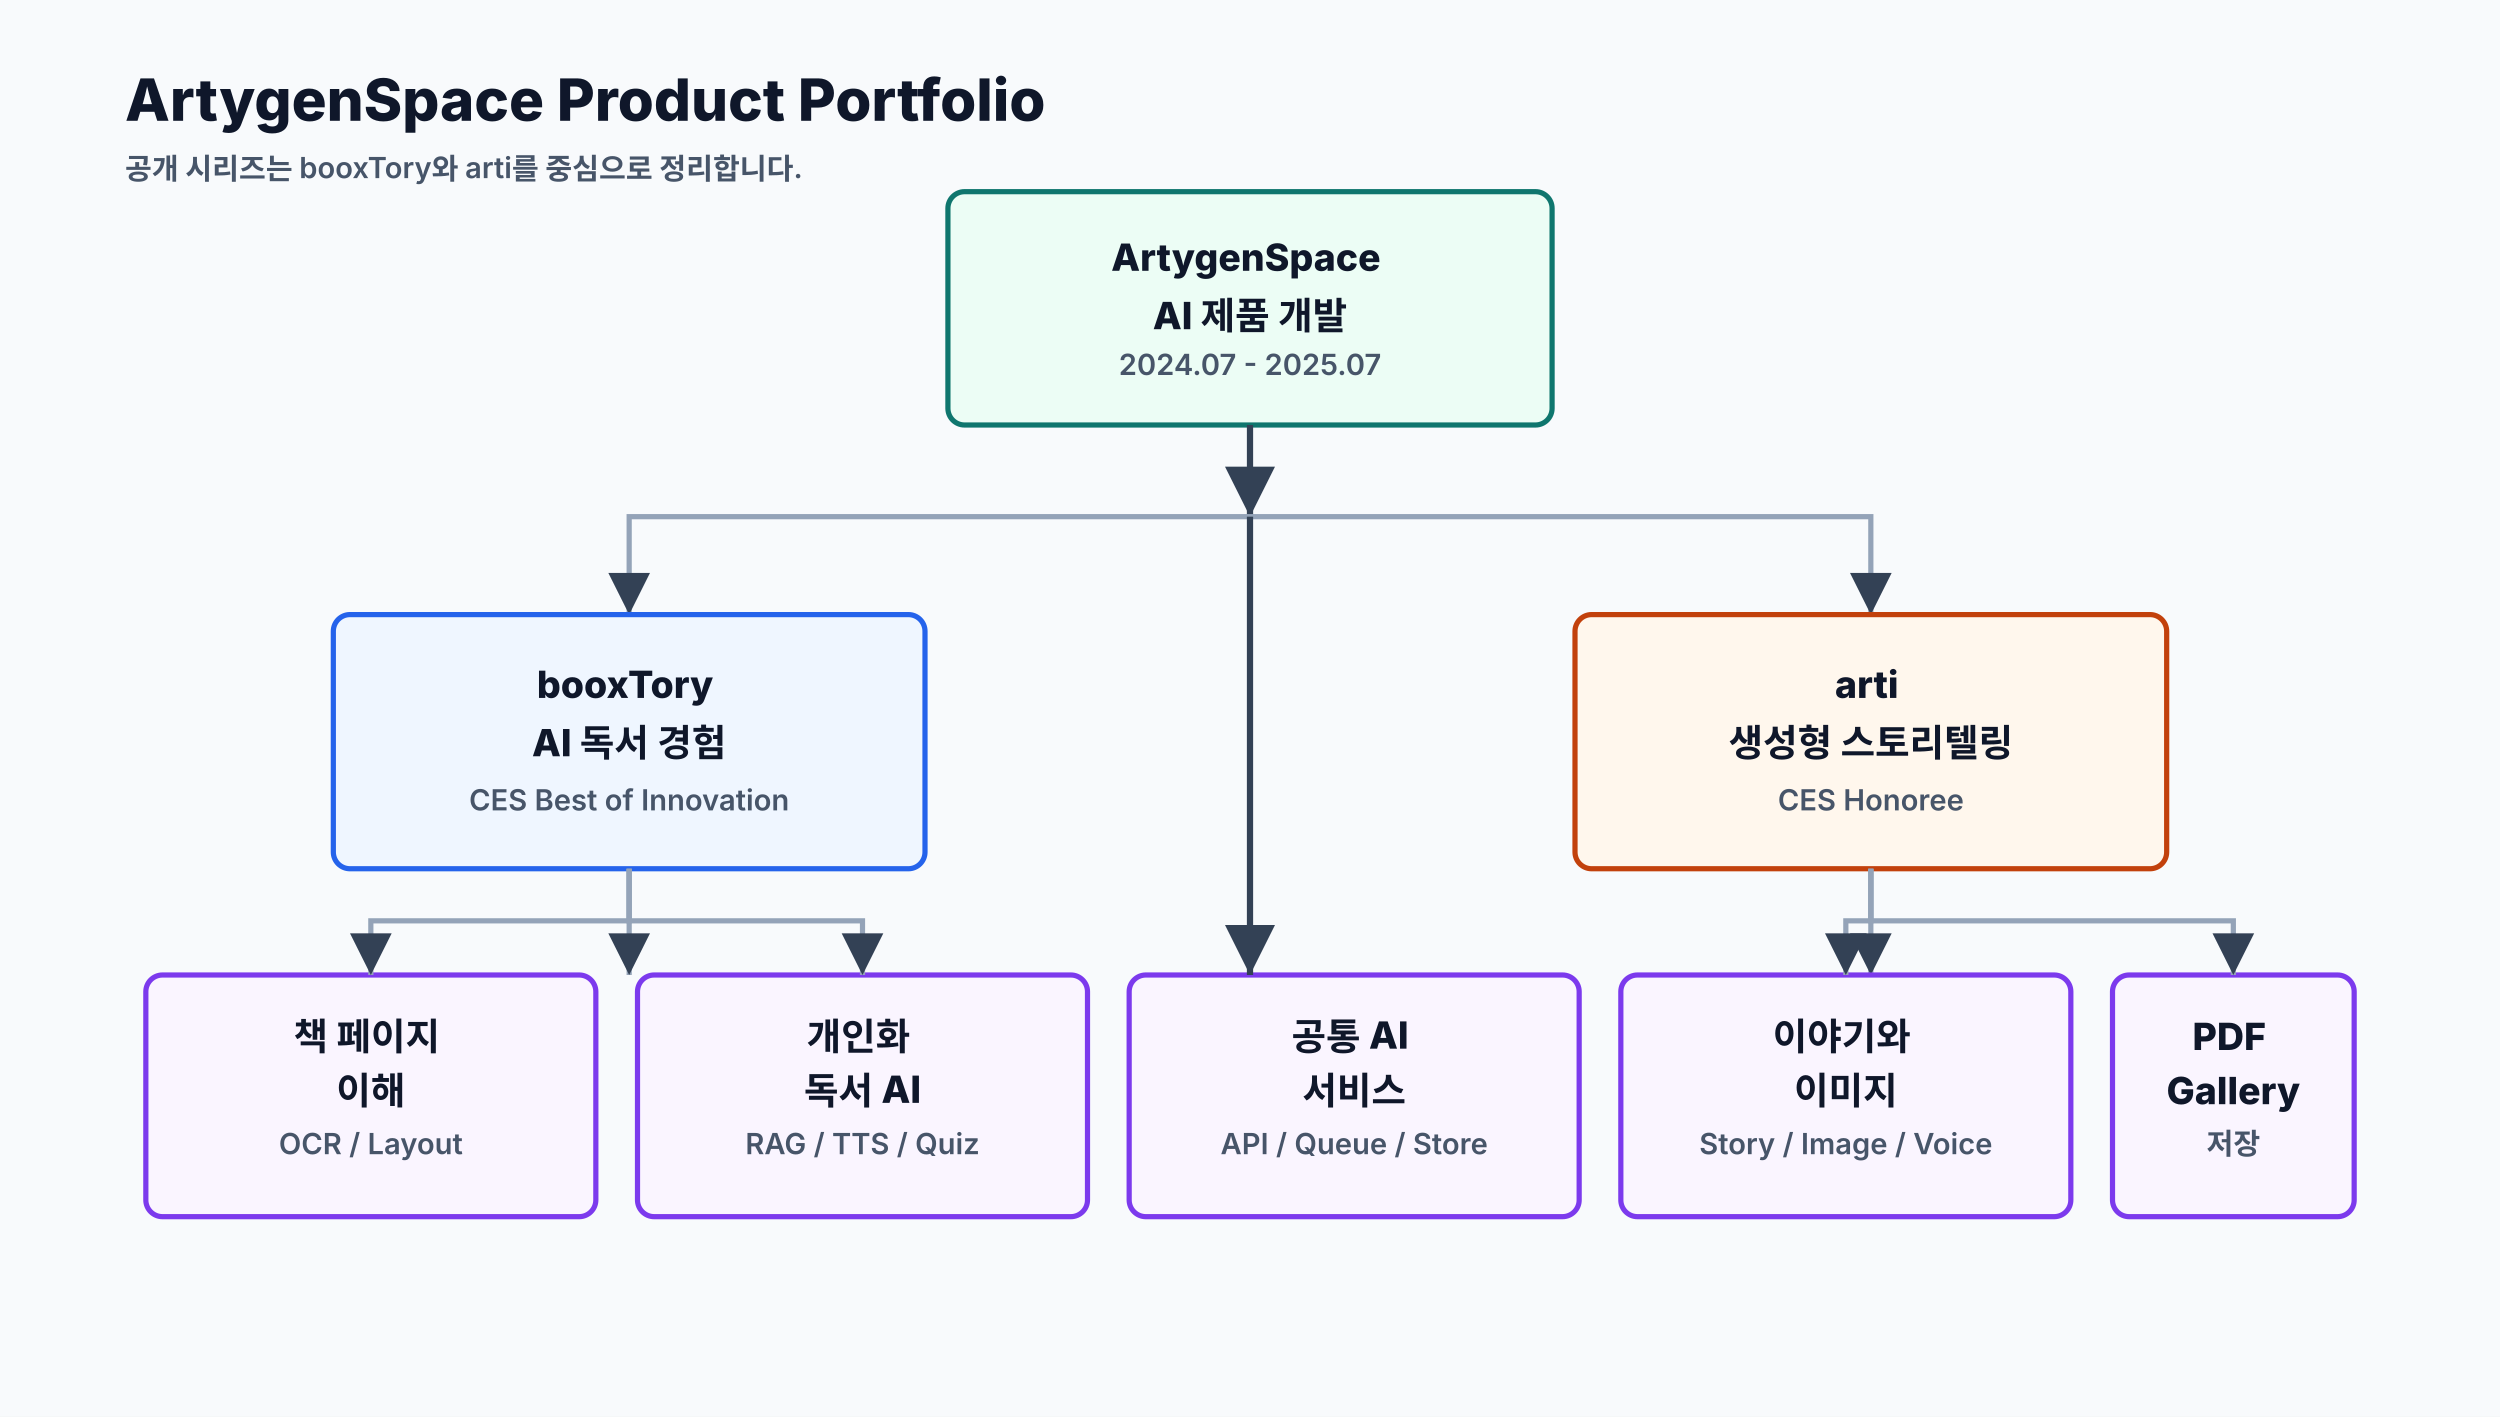
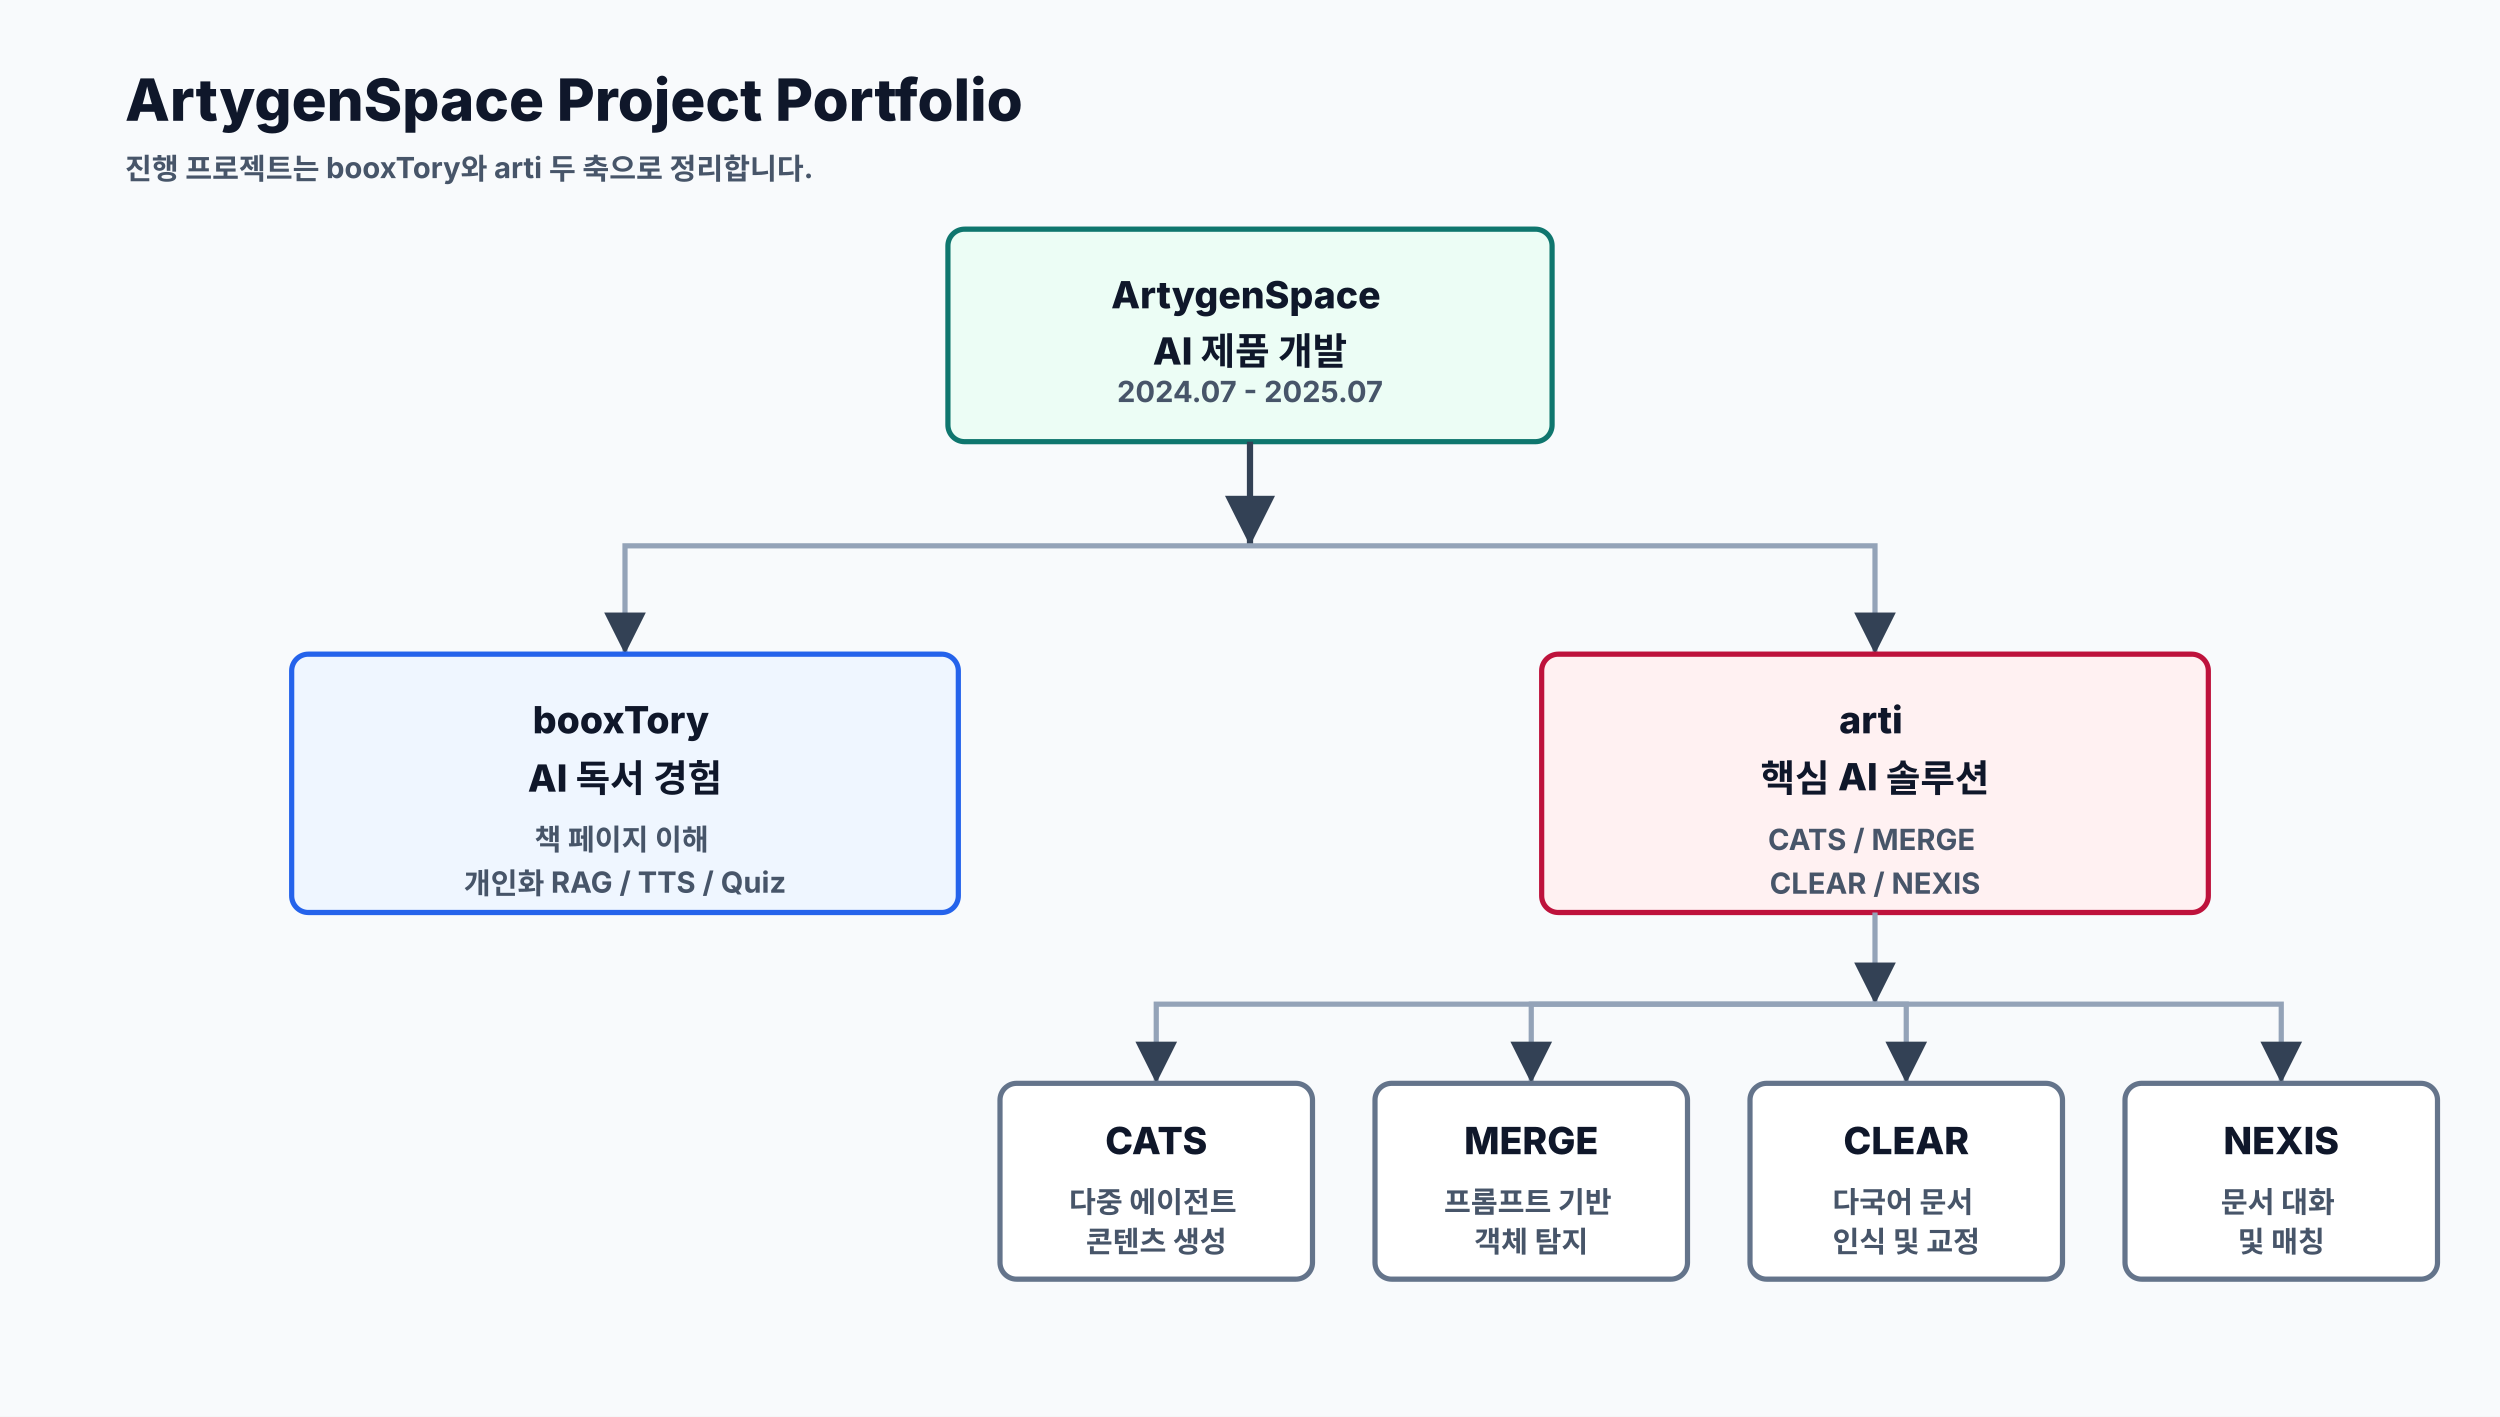
<svg xmlns="http://www.w3.org/2000/svg" width="1200" height="680" viewBox="0 0 1200 680" role="img" aria-labelledby="title desc">
  <defs>
    <marker id="arrow" markerWidth="12" markerHeight="12" refX="10" refY="6" orient="auto">
      <path d="M2 2 L10 6 L2 10 Z" fill="#334155" />
    </marker>
    <style>
      .bg { fill: #f8fafc; }
      .line { fill: none; stroke: #334155; stroke-width: 3; marker-end: url(#arrow); }
      .soft { fill: none; stroke: #94a3b8; stroke-width: 2.5; marker-end: url(#arrow); }
      .node rect { fill: #ffffff; stroke-width: 2.5; rx: 8; }
      .hub rect { stroke: #0f766e; fill: #ecfdf5; }
      .boox rect { stroke: #2563eb; fill: #eff6ff; }
-       .arti rect { stroke: #c2410c; fill: #fff7ed; }
-       .common rect { stroke: #7c3aed; fill: #faf5ff; }
-       .out rect { stroke: #334155; fill: #f1f5f9; }
+       .arti rect { stroke: #be123c; fill: #fff1f2; }
+       .solution rect { stroke: #64748b; fill: #ffffff; }
      text { font-family: Inter, "Apple SD Gothic Neo", "Noto Sans KR", sans-serif; fill: #0f172a; }
      .title { font-size: 28px; font-weight: 800; }
      .label { font-size: 18px; font-weight: 800; }
-       .sub { font-size: 14px; font-weight: 600; fill: #475569; }
+       .sub { font-size: 14px; font-weight: 650; fill: #475569; }
    </style>
  </defs>
  <rect class="bg" width="1200" height="680" />
-   <text class="title" x="60" y="58">ArtygenSpace Product Portfolio</text>
-   <text class="sub" x="60" y="86">공개 시리즈는 booxTory와 arti를 중심으로 정리합니다.</text>
-   <g class="node hub" transform="translate(455 92)">
-     <rect width="290" height="112" />
+   <text class="title" x="60" y="58">ArtygenSpace Project Portfolio</text>
+   <text class="sub" x="60" y="86">진행 프로젝트는 booxTory와 arti 두 축으로 정리합니다.</text>
+   <g class="node hub" transform="translate(455 110)">
+     <rect width="290" height="102" />
    <text class="label" x="145" y="38" text-anchor="middle">
      <tspan x="145" dy="0">ArtygenSpace</tspan>
-       <tspan x="145" dy="28">AI 제품 개발</tspan>
+       <tspan x="145" dy="27">AI 제품 개발</tspan>
    </text>
-     <text class="sub" x="145" y="88" text-anchor="middle">2024.07 - 2025.07</text>
+     <text class="sub" x="145" y="83" text-anchor="middle">2024.07 - 2025.07</text>
  </g>
-   <path class="line" d="M600 204 V248" />
-   <path class="soft" d="M600 248 H302 V295" />
-   <path class="soft" d="M600 248 H898 V295" />
-   <g class="node boox" transform="translate(160 295)">
-     <rect width="284" height="122" />
-     <text class="label" x="142" y="40" text-anchor="middle">
-       <tspan x="142" dy="0">booxTory</tspan>
-       <tspan x="142" dy="28">AI 독서 경험</tspan>
+   <path class="line" d="M600 212 V262" />
+   <path class="soft" d="M600 262 H300 V314" />
+   <path class="soft" d="M600 262 H900 V314" />
+   <g class="node boox" transform="translate(140 314)">
+     <rect width="320" height="124" />
+     <text class="label" x="160" y="38" text-anchor="middle">
+       <tspan x="160" dy="0">booxTory</tspan>
+       <tspan x="160" dy="28">AI 독서 경험</tspan>
    </text>
-     <text class="sub" x="142" y="94" text-anchor="middle">CES Best of Innovation</text>
+     <text class="sub" x="160" y="94" text-anchor="middle">
+       <tspan x="160" dy="0">책 페이지 이해</tspan>
+       <tspan x="160" dy="21">개인화 RAG / TTS / Quiz</tspan>
+     </text>
  </g>
-   <g class="node arti" transform="translate(756 295)">
-     <rect width="284" height="122" />
-     <text class="label" x="142" y="40" text-anchor="middle">
-       <tspan x="142" dy="0">arti</tspan>
-       <tspan x="142" dy="28">생성형 스토리텔링</tspan>
+   <g class="node arti" transform="translate(740 314)">
+     <rect width="320" height="124" />
+     <text class="label" x="160" y="38" text-anchor="middle">
+       <tspan x="160" dy="0">arti</tspan>
+       <tspan x="160" dy="28">핵심 AI 솔루션</tspan>
    </text>
-     <text class="sub" x="142" y="94" text-anchor="middle">CES Honoree</text>
+     <text class="sub" x="160" y="94" text-anchor="middle">
+       <tspan x="160" dy="0">CATS / MERGE</tspan>
+       <tspan x="160" dy="21">CLEAR / NEXIS</tspan>
+     </text>
  </g>
-   <path class="soft" d="M302 417 V468" />
-   <path class="soft" d="M898 417 V468" />
-   <g class="node common" transform="translate(70 468)">
-     <rect width="216" height="116" />
-     <text class="label" x="108" y="36" text-anchor="middle">
-       <tspan x="108" dy="0">책 페이지</tspan>
-       <tspan x="108" dy="26">이해</tspan>
+   <path class="soft" d="M900 438 V482" />
+   <path class="soft" d="M900 482 H555 V520" />
+   <path class="soft" d="M900 482 H735 V520" />
+   <path class="soft" d="M900 482 H915 V520" />
+   <path class="soft" d="M900 482 H1095 V520" />
+   <g class="node solution" transform="translate(480 520)">
+     <rect width="150" height="94" />
+     <text class="label" x="75" y="34" text-anchor="middle">CATS</text>
+     <text class="sub" x="75" y="62" text-anchor="middle">
+       <tspan x="75" dy="0">다중 에이전트</tspan>
+       <tspan x="75" dy="19">콘텐츠 생성</tspan>
    </text>
-     <text class="sub" x="108" y="86" text-anchor="middle">OCR / Layout</text>
  </g>
-   <g class="node common" transform="translate(306 468)">
-     <rect width="216" height="116" />
-     <text class="label" x="108" y="36" text-anchor="middle">
-       <tspan x="108" dy="0">개인화</tspan>
-       <tspan x="108" dy="26">독서 AI</tspan>
+   <g class="node solution" transform="translate(660 520)">
+     <rect width="150" height="94" />
+     <text class="label" x="75" y="34" text-anchor="middle">MERGE</text>
+     <text class="sub" x="75" y="62" text-anchor="middle">
+       <tspan x="75" dy="0">프롬프트 기반</tspan>
+       <tspan x="75" dy="19">객체 탐지</tspan>
    </text>
-     <text class="sub" x="108" y="86" text-anchor="middle">RAG / TTS / Quiz</text>
  </g>
-   <g class="node common" transform="translate(542 468)">
-     <rect width="216" height="116" />
-     <text class="label" x="108" y="36" text-anchor="middle">
-       <tspan x="108" dy="0">공통 AI</tspan>
-       <tspan x="108" dy="26">서비스</tspan>
+   <g class="node solution" transform="translate(840 520)">
+     <rect width="150" height="94" />
+     <text class="label" x="75" y="34" text-anchor="middle">CLEAR</text>
+     <text class="sub" x="75" y="62" text-anchor="middle">
+       <tspan x="75" dy="0">다국어 문서</tspan>
+       <tspan x="75" dy="19">인식 및 교정</tspan>
    </text>
-     <text class="sub" x="108" y="86" text-anchor="middle">API / Queue / Store</text>
  </g>
-   <g class="node common" transform="translate(778 468)">
-     <rect width="216" height="116" />
-     <text class="label" x="108" y="36" text-anchor="middle">
-       <tspan x="108" dy="0">이야기와</tspan>
-       <tspan x="108" dy="26">이미지</tspan>
+   <g class="node solution" transform="translate(1020 520)">
+     <rect width="150" height="94" />
+     <text class="label" x="75" y="34" text-anchor="middle">NEXIS</text>
+     <text class="sub" x="75" y="62" text-anchor="middle">
+       <tspan x="75" dy="0">문서 대화</tspan>
+       <tspan x="75" dy="19">및 매칭</tspan>
    </text>
-     <text class="sub" x="108" y="86" text-anchor="middle">Story / Image / Voice</text>
  </g>
-   <g class="node common" transform="translate(1014 468)">
-     <rect width="116" height="116" />
-     <text class="label" x="58" y="36" text-anchor="middle">
-       <tspan x="58" dy="0">PDF</tspan>
-       <tspan x="58" dy="26">Gallery</tspan>
-     </text>
-     <text class="sub" x="58" y="86" text-anchor="middle">저장</text>
-   </g>
-   <path class="soft" d="M302 417 V442 H178 V468" />
-   <path class="soft" d="M302 417 V442 H414 V468" />
-   <path class="soft" d="M898 417 V442 H886 V468" />
-   <path class="soft" d="M898 417 V442 H1072 V468" />
-   <path class="line" d="M600 248 V468" />
</svg>
